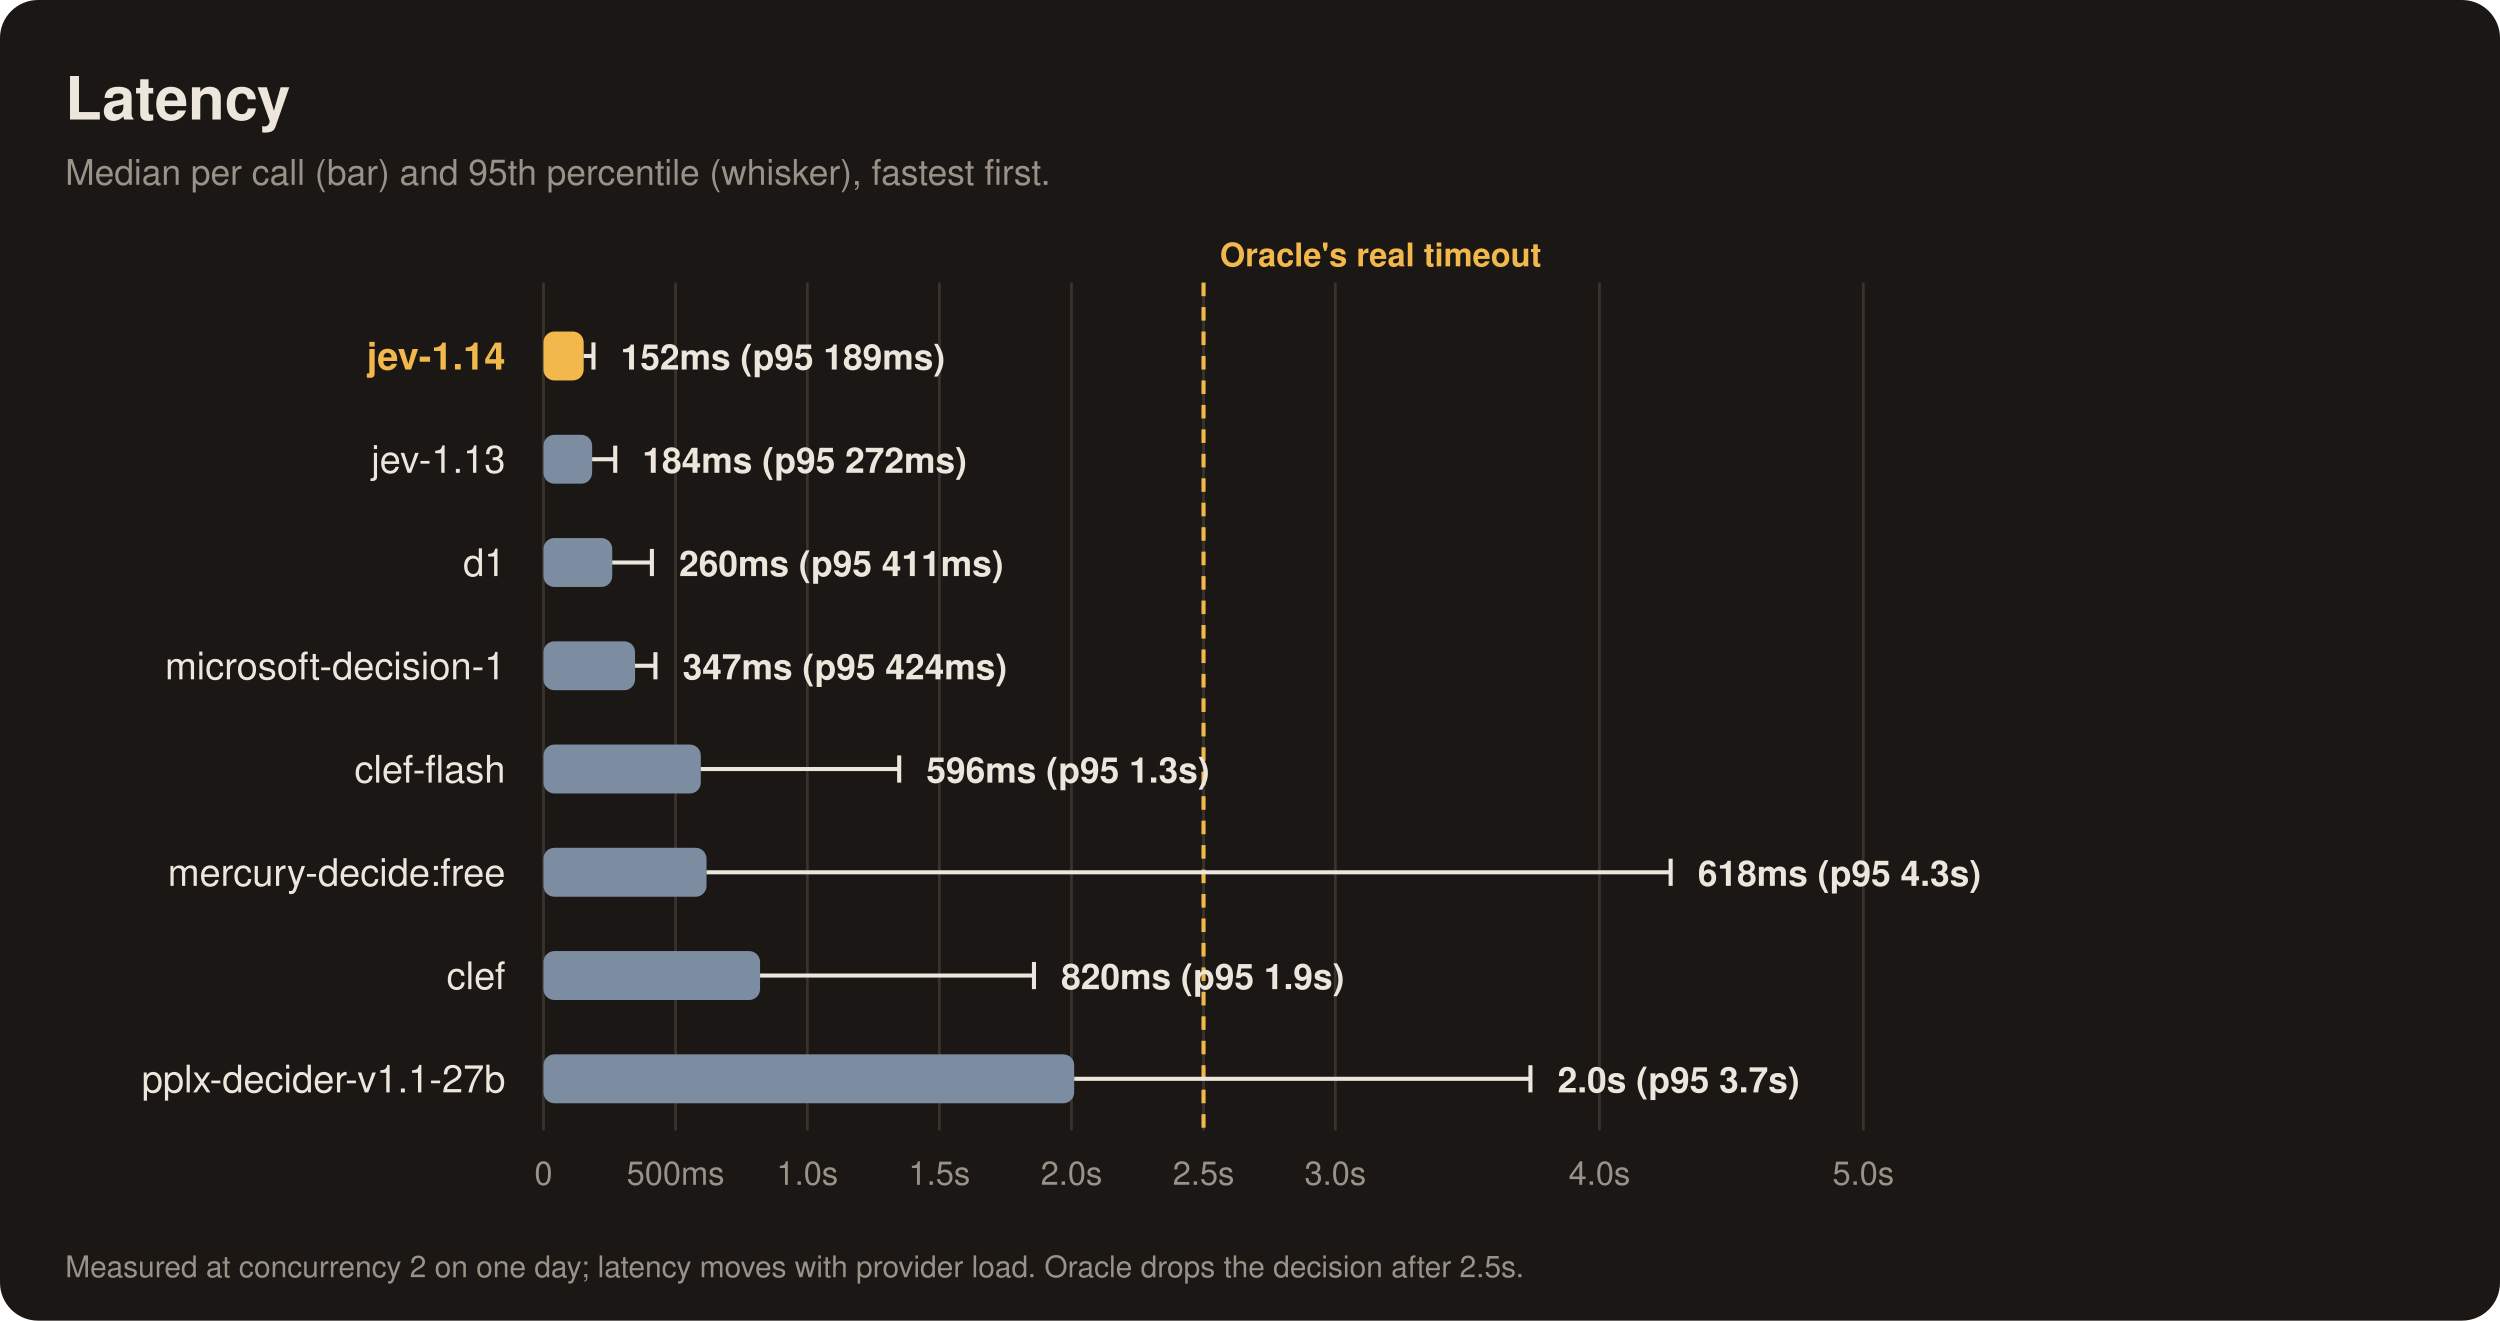
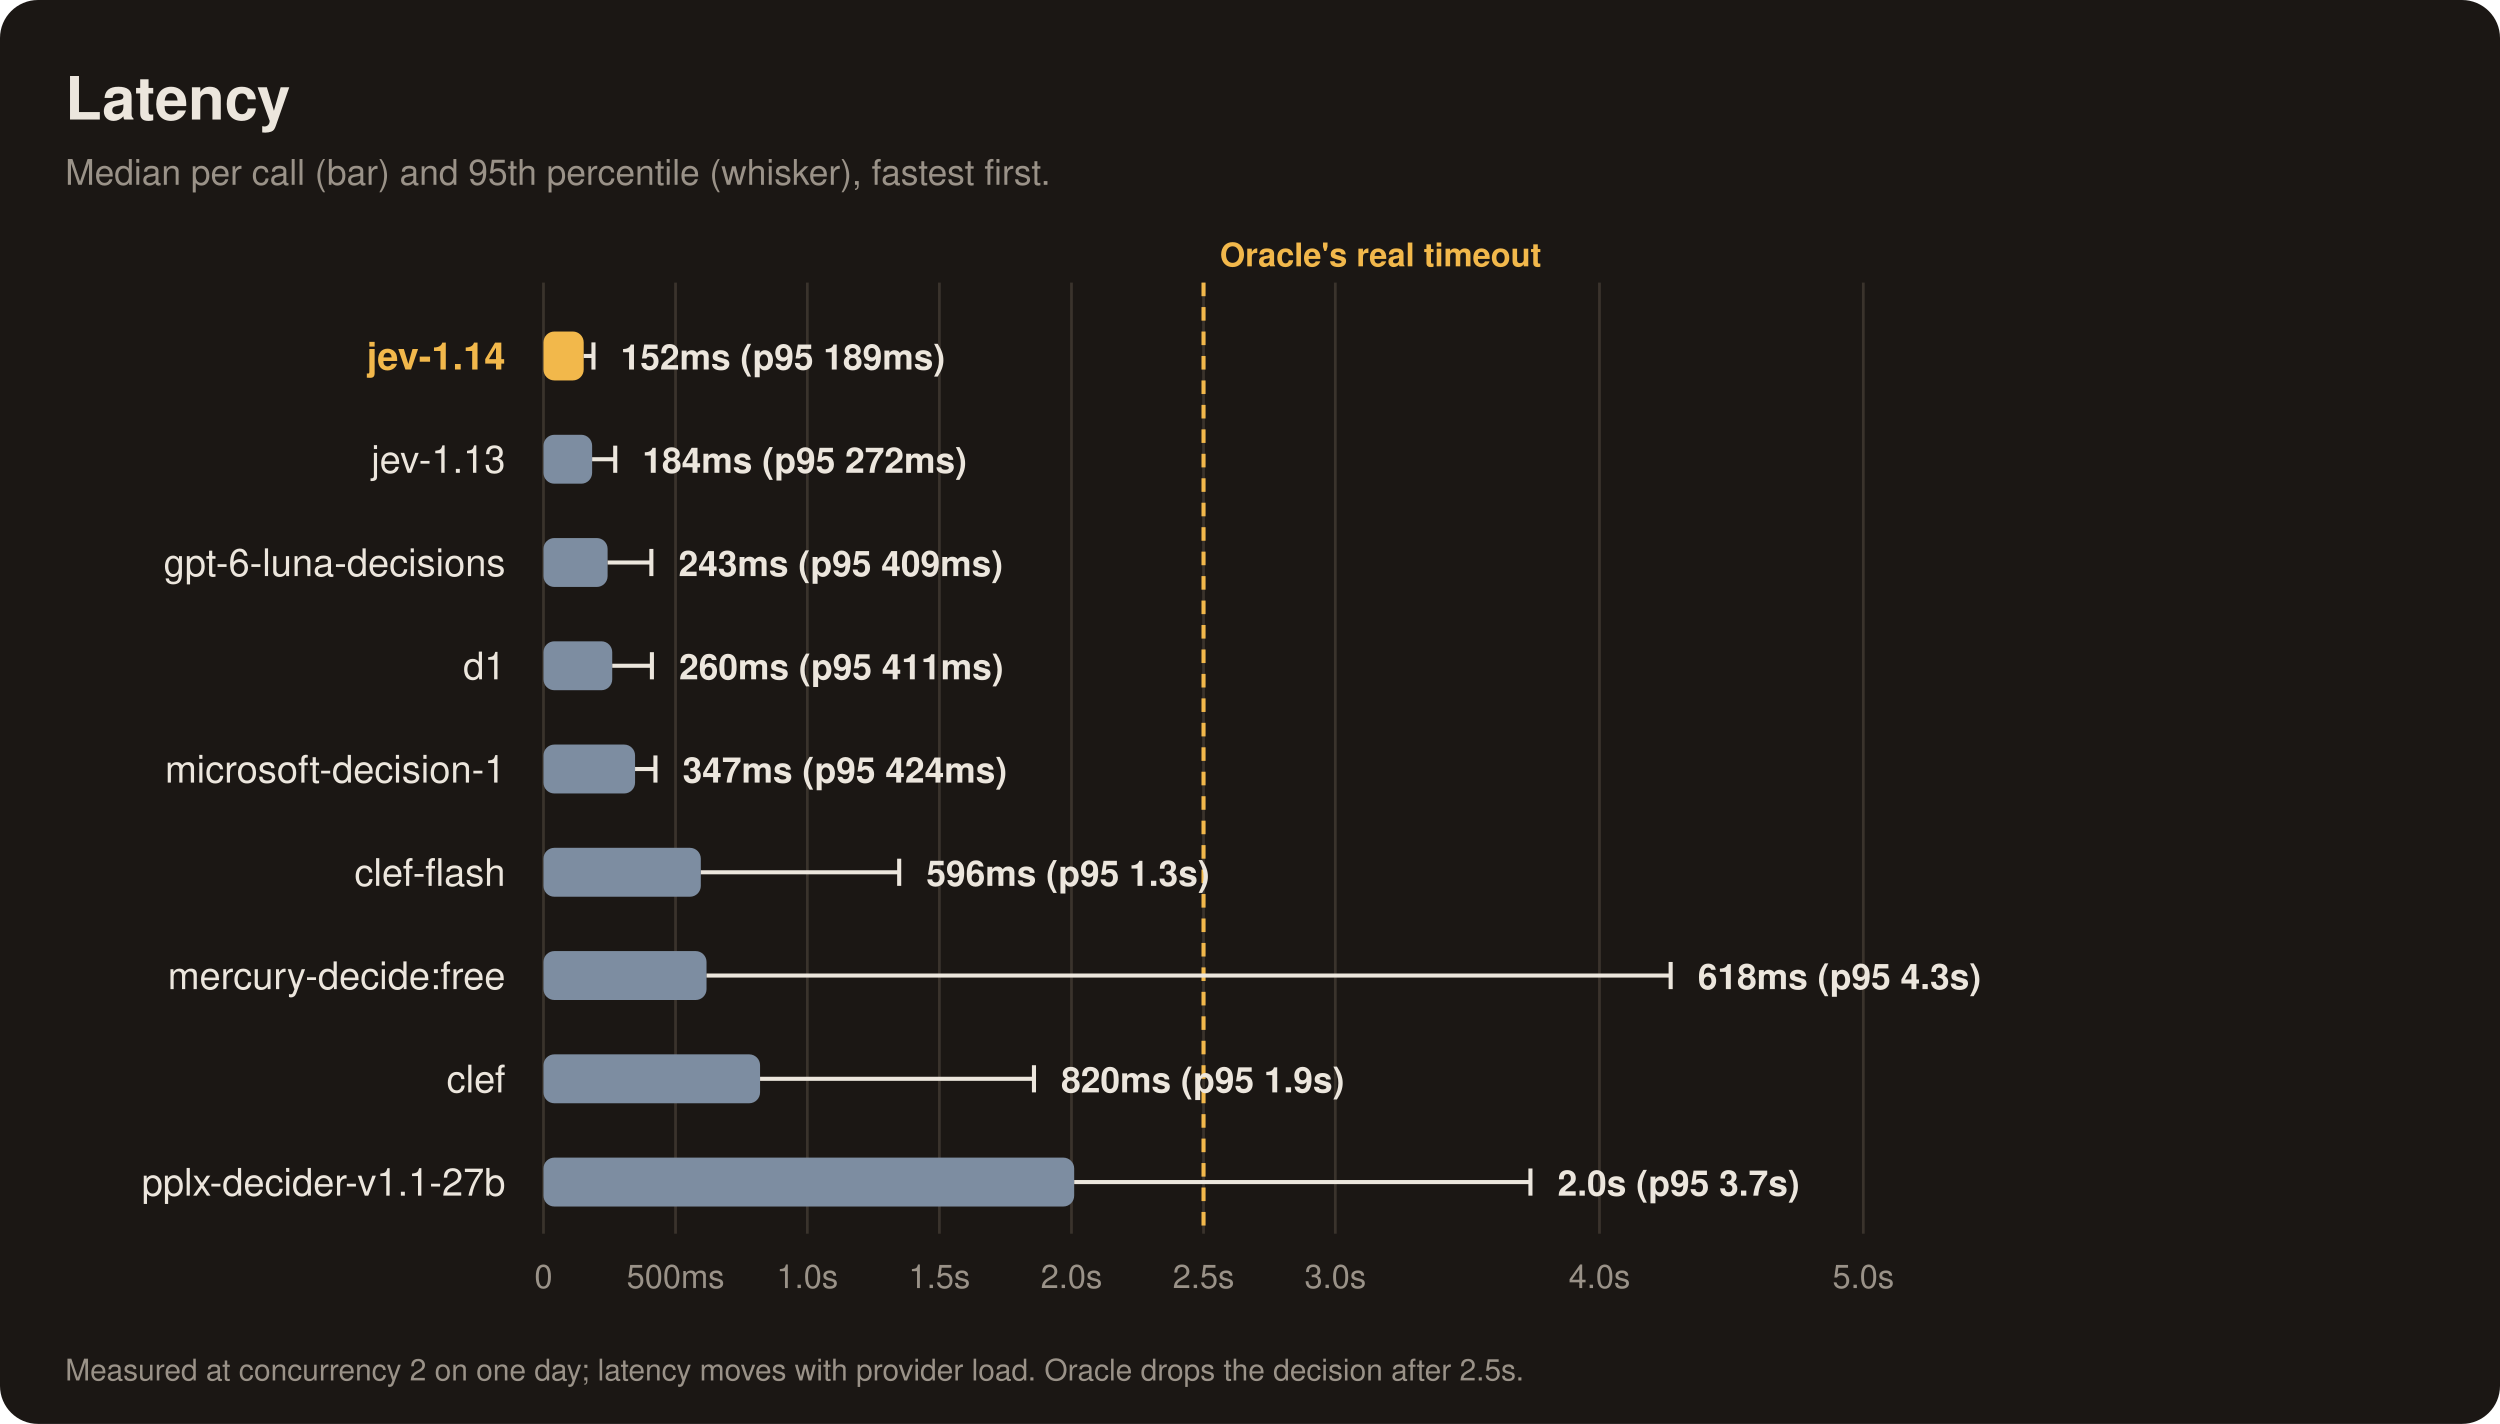
- <svg xmlns="http://www.w3.org/2000/svg" viewBox="0 0 920 486" width="920" role="img" aria-label="Latency" font-family="-apple-system,BlinkMacSystemFont,'Segoe UI',Helvetica,Arial,sans-serif">
-   <rect width="920" height="486" rx="14" fill="#1b1714" />
+ <svg xmlns="http://www.w3.org/2000/svg" viewBox="0 0 920 524" width="920" role="img" aria-label="Latency" font-family="-apple-system,BlinkMacSystemFont,'Segoe UI',Helvetica,Arial,sans-serif">
+   <rect width="920" height="524" rx="14" fill="#1b1714" />
  <text x="24.0" y="44.0" font-size="22" font-weight="700" fill="#ece6dd" text-anchor="start">Latency</text>
  <text x="24.0" y="68.0" font-size="13" font-weight="400" fill="#9a9288" text-anchor="start">Median per call (bar) and 95th percentile (whisker), fastest first.</text>
-   <line x1="200.0" y1="104.0" x2="200.0" y2="416.0" stroke="#3a332c" stroke-width="1.0" />
-   <text x="200.0" y="436.0" font-size="12" font-weight="400" fill="#9a9288" text-anchor="middle">0</text>
-   <line x1="248.6" y1="104.0" x2="248.6" y2="416.0" stroke="#3a332c" stroke-width="1.0" />
-   <text x="248.6" y="436.0" font-size="12" font-weight="400" fill="#9a9288" text-anchor="middle">500ms</text>
-   <line x1="297.1" y1="104.0" x2="297.1" y2="416.0" stroke="#3a332c" stroke-width="1.0" />
-   <text x="297.1" y="436.0" font-size="12" font-weight="400" fill="#9a9288" text-anchor="middle">1.0s</text>
-   <line x1="345.7" y1="104.0" x2="345.7" y2="416.0" stroke="#3a332c" stroke-width="1.0" />
-   <text x="345.7" y="436.0" font-size="12" font-weight="400" fill="#9a9288" text-anchor="middle">1.5s</text>
-   <line x1="394.3" y1="104.0" x2="394.3" y2="416.0" stroke="#3a332c" stroke-width="1.0" />
-   <text x="394.3" y="436.0" font-size="12" font-weight="400" fill="#9a9288" text-anchor="middle">2.0s</text>
-   <line x1="442.9" y1="104.0" x2="442.9" y2="416.0" stroke="#3a332c" stroke-width="1.0" />
-   <text x="442.9" y="436.0" font-size="12" font-weight="400" fill="#9a9288" text-anchor="middle">2.5s</text>
-   <line x1="491.4" y1="104.0" x2="491.4" y2="416.0" stroke="#3a332c" stroke-width="1.0" />
-   <text x="491.4" y="436.0" font-size="12" font-weight="400" fill="#9a9288" text-anchor="middle">3.0s</text>
-   <line x1="588.6" y1="104.0" x2="588.6" y2="416.0" stroke="#3a332c" stroke-width="1.0" />
-   <text x="588.6" y="436.0" font-size="12" font-weight="400" fill="#9a9288" text-anchor="middle">4.0s</text>
-   <line x1="685.7" y1="104.0" x2="685.7" y2="416.0" stroke="#3a332c" stroke-width="1.0" />
-   <text x="685.7" y="436.0" font-size="12" font-weight="400" fill="#9a9288" text-anchor="middle">5.0s</text>
-   <line x1="442.9" y1="104.0" x2="442.9" y2="416.0" stroke="#f2b84b" stroke-width="1.5" stroke-dasharray="5 4" />
+   <line x1="200.0" y1="104.0" x2="200.0" y2="454.0" stroke="#3a332c" stroke-width="1.0" />
+   <text x="200.0" y="474.0" font-size="12" font-weight="400" fill="#9a9288" text-anchor="middle">0</text>
+   <line x1="248.6" y1="104.0" x2="248.6" y2="454.0" stroke="#3a332c" stroke-width="1.0" />
+   <text x="248.6" y="474.0" font-size="12" font-weight="400" fill="#9a9288" text-anchor="middle">500ms</text>
+   <line x1="297.1" y1="104.0" x2="297.1" y2="454.0" stroke="#3a332c" stroke-width="1.0" />
+   <text x="297.1" y="474.0" font-size="12" font-weight="400" fill="#9a9288" text-anchor="middle">1.0s</text>
+   <line x1="345.7" y1="104.0" x2="345.7" y2="454.0" stroke="#3a332c" stroke-width="1.0" />
+   <text x="345.7" y="474.0" font-size="12" font-weight="400" fill="#9a9288" text-anchor="middle">1.5s</text>
+   <line x1="394.3" y1="104.0" x2="394.3" y2="454.0" stroke="#3a332c" stroke-width="1.0" />
+   <text x="394.3" y="474.0" font-size="12" font-weight="400" fill="#9a9288" text-anchor="middle">2.0s</text>
+   <line x1="442.9" y1="104.0" x2="442.9" y2="454.0" stroke="#3a332c" stroke-width="1.0" />
+   <text x="442.9" y="474.0" font-size="12" font-weight="400" fill="#9a9288" text-anchor="middle">2.5s</text>
+   <line x1="491.4" y1="104.0" x2="491.4" y2="454.0" stroke="#3a332c" stroke-width="1.0" />
+   <text x="491.4" y="474.0" font-size="12" font-weight="400" fill="#9a9288" text-anchor="middle">3.0s</text>
+   <line x1="588.6" y1="104.0" x2="588.6" y2="454.0" stroke="#3a332c" stroke-width="1.0" />
+   <text x="588.6" y="474.0" font-size="12" font-weight="400" fill="#9a9288" text-anchor="middle">4.0s</text>
+   <line x1="685.7" y1="104.0" x2="685.7" y2="454.0" stroke="#3a332c" stroke-width="1.0" />
+   <text x="685.7" y="474.0" font-size="12" font-weight="400" fill="#9a9288" text-anchor="middle">5.0s</text>
+   <line x1="442.9" y1="104.0" x2="442.9" y2="454.0" stroke="#f2b84b" stroke-width="1.5" stroke-dasharray="5 4" />
  <text x="448.9" y="98.0" font-size="12" font-weight="600" fill="#f2b84b" text-anchor="start">Oracle's real timeout</text>
  <text x="186.0" y="136.0" font-size="14" font-weight="700" fill="#f2b84b" text-anchor="end">jev-1.14</text>
  <rect x="200.0" y="122.0" width="14.8" height="18.0" rx="4.0" fill="#f2b84b" />
  <line x1="214.8" y1="131.0" x2="218.4" y2="131.0" stroke="#ece6dd" stroke-width="1.5" />
  <line x1="218.4" y1="126.0" x2="218.4" y2="136.0" stroke="#ece6dd" stroke-width="1.5" />
  <text x="228.4" y="136.0" font-size="13" font-weight="600" fill="#ece6dd" text-anchor="start">152ms  (p95 189ms)</text>
  <text x="186.0" y="174.0" font-size="14" font-weight="500" fill="#ece6dd" text-anchor="end">jev-1.13</text>
  <rect x="200.0" y="160.0" width="17.9" height="18.0" rx="4.0" fill="#7d8da1" />
  <line x1="217.9" y1="169.0" x2="226.4" y2="169.0" stroke="#ece6dd" stroke-width="1.5" />
  <line x1="226.4" y1="164.0" x2="226.4" y2="174.0" stroke="#ece6dd" stroke-width="1.5" />
  <text x="236.4" y="174.0" font-size="13" font-weight="600" fill="#ece6dd" text-anchor="start">184ms  (p95 272ms)</text>
-   <text x="186.0" y="212.0" font-size="14" font-weight="500" fill="#ece6dd" text-anchor="end">d1</text>
-   <rect x="200.0" y="198.0" width="25.3" height="18.0" rx="4.0" fill="#7d8da1" />
-   <line x1="225.3" y1="207.0" x2="239.9" y2="207.0" stroke="#ece6dd" stroke-width="1.5" />
-   <line x1="239.9" y1="202.0" x2="239.9" y2="212.0" stroke="#ece6dd" stroke-width="1.5" />
-   <text x="249.9" y="212.0" font-size="13" font-weight="600" fill="#ece6dd" text-anchor="start">260ms  (p95 411ms)</text>
-   <text x="186.0" y="250.0" font-size="14" font-weight="500" fill="#ece6dd" text-anchor="end">microsoft-decision-1</text>
-   <rect x="200.0" y="236.0" width="33.7" height="18.0" rx="4.0" fill="#7d8da1" />
-   <line x1="233.7" y1="245.0" x2="241.2" y2="245.0" stroke="#ece6dd" stroke-width="1.5" />
-   <line x1="241.2" y1="240.0" x2="241.2" y2="250.0" stroke="#ece6dd" stroke-width="1.5" />
-   <text x="251.2" y="250.0" font-size="13" font-weight="600" fill="#ece6dd" text-anchor="start">347ms  (p95 424ms)</text>
-   <text x="186.0" y="288.0" font-size="14" font-weight="500" fill="#ece6dd" text-anchor="end">clef-flash</text>
-   <rect x="200.0" y="274.0" width="57.9" height="18.0" rx="4.0" fill="#7d8da1" />
-   <line x1="257.9" y1="283.0" x2="330.9" y2="283.0" stroke="#ece6dd" stroke-width="1.5" />
-   <line x1="330.9" y1="278.0" x2="330.9" y2="288.0" stroke="#ece6dd" stroke-width="1.5" />
-   <text x="340.9" y="288.0" font-size="13" font-weight="600" fill="#ece6dd" text-anchor="start">596ms  (p95 1.3s)</text>
-   <text x="186.0" y="326.0" font-size="14" font-weight="500" fill="#ece6dd" text-anchor="end">mercury-decide:free</text>
-   <rect x="200.0" y="312.0" width="60.0" height="18.0" rx="4.0" fill="#7d8da1" />
-   <line x1="260.0" y1="321.0" x2="614.8" y2="321.0" stroke="#ece6dd" stroke-width="1.5" />
-   <line x1="614.8" y1="316.0" x2="614.8" y2="326.0" stroke="#ece6dd" stroke-width="1.5" />
-   <text x="624.8" y="326.0" font-size="13" font-weight="600" fill="#ece6dd" text-anchor="start">618ms  (p95 4.3s)</text>
-   <text x="186.0" y="364.0" font-size="14" font-weight="500" fill="#ece6dd" text-anchor="end">clef</text>
-   <rect x="200.0" y="350.0" width="79.7" height="18.0" rx="4.0" fill="#7d8da1" />
-   <line x1="279.7" y1="359.0" x2="380.5" y2="359.0" stroke="#ece6dd" stroke-width="1.5" />
-   <line x1="380.5" y1="354.0" x2="380.5" y2="364.0" stroke="#ece6dd" stroke-width="1.5" />
-   <text x="390.5" y="364.0" font-size="13" font-weight="600" fill="#ece6dd" text-anchor="start">820ms  (p95 1.9s)</text>
-   <text x="186.0" y="402.0" font-size="14" font-weight="500" fill="#ece6dd" text-anchor="end">pplx-decider-v1.1-27b</text>
-   <rect x="200.0" y="388.0" width="195.3" height="18.0" rx="4.0" fill="#7d8da1" />
-   <line x1="395.3" y1="397.0" x2="563.2" y2="397.0" stroke="#ece6dd" stroke-width="1.5" />
-   <line x1="563.2" y1="392.0" x2="563.2" y2="402.0" stroke="#ece6dd" stroke-width="1.5" />
-   <text x="573.2" y="402.0" font-size="13" font-weight="600" fill="#ece6dd" text-anchor="start">2.0s  (p95 3.7s)</text>
-   <text x="24.0" y="470.0" font-size="11" font-weight="400" fill="#9a9288" text-anchor="start">Measured at concurrency 2 on one day; latency moves with provider load. Oracle drops the decision after 2.5s.</text>
+   <text x="186.0" y="212.0" font-size="14" font-weight="500" fill="#ece6dd" text-anchor="end">gpt-6-luna-decisions</text>
+   <rect x="200.0" y="198.0" width="23.6" height="18.0" rx="4.0" fill="#7d8da1" />
+   <line x1="223.6" y1="207.0" x2="239.7" y2="207.0" stroke="#ece6dd" stroke-width="1.5" />
+   <line x1="239.7" y1="202.0" x2="239.7" y2="212.0" stroke="#ece6dd" stroke-width="1.5" />
+   <text x="249.7" y="212.0" font-size="13" font-weight="600" fill="#ece6dd" text-anchor="start">243ms  (p95 409ms)</text>
+   <text x="186.0" y="250.0" font-size="14" font-weight="500" fill="#ece6dd" text-anchor="end">d1</text>
+   <rect x="200.0" y="236.0" width="25.3" height="18.0" rx="4.0" fill="#7d8da1" />
+   <line x1="225.3" y1="245.0" x2="239.9" y2="245.0" stroke="#ece6dd" stroke-width="1.5" />
+   <line x1="239.9" y1="240.0" x2="239.9" y2="250.0" stroke="#ece6dd" stroke-width="1.5" />
+   <text x="249.9" y="250.0" font-size="13" font-weight="600" fill="#ece6dd" text-anchor="start">260ms  (p95 411ms)</text>
+   <text x="186.0" y="288.0" font-size="14" font-weight="500" fill="#ece6dd" text-anchor="end">microsoft-decision-1</text>
+   <rect x="200.0" y="274.0" width="33.7" height="18.0" rx="4.0" fill="#7d8da1" />
+   <line x1="233.7" y1="283.0" x2="241.2" y2="283.0" stroke="#ece6dd" stroke-width="1.5" />
+   <line x1="241.2" y1="278.0" x2="241.2" y2="288.0" stroke="#ece6dd" stroke-width="1.5" />
+   <text x="251.2" y="288.0" font-size="13" font-weight="600" fill="#ece6dd" text-anchor="start">347ms  (p95 424ms)</text>
+   <text x="186.0" y="326.0" font-size="14" font-weight="500" fill="#ece6dd" text-anchor="end">clef-flash</text>
+   <rect x="200.0" y="312.0" width="57.9" height="18.0" rx="4.0" fill="#7d8da1" />
+   <line x1="257.9" y1="321.0" x2="330.9" y2="321.0" stroke="#ece6dd" stroke-width="1.5" />
+   <line x1="330.9" y1="316.0" x2="330.9" y2="326.0" stroke="#ece6dd" stroke-width="1.5" />
+   <text x="340.9" y="326.0" font-size="13" font-weight="600" fill="#ece6dd" text-anchor="start">596ms  (p95 1.3s)</text>
+   <text x="186.0" y="364.0" font-size="14" font-weight="500" fill="#ece6dd" text-anchor="end">mercury-decide:free</text>
+   <rect x="200.0" y="350.0" width="60.0" height="18.0" rx="4.0" fill="#7d8da1" />
+   <line x1="260.0" y1="359.0" x2="614.8" y2="359.0" stroke="#ece6dd" stroke-width="1.5" />
+   <line x1="614.8" y1="354.0" x2="614.8" y2="364.0" stroke="#ece6dd" stroke-width="1.5" />
+   <text x="624.8" y="364.0" font-size="13" font-weight="600" fill="#ece6dd" text-anchor="start">618ms  (p95 4.3s)</text>
+   <text x="186.0" y="402.0" font-size="14" font-weight="500" fill="#ece6dd" text-anchor="end">clef</text>
+   <rect x="200.0" y="388.0" width="79.7" height="18.0" rx="4.0" fill="#7d8da1" />
+   <line x1="279.7" y1="397.0" x2="380.5" y2="397.0" stroke="#ece6dd" stroke-width="1.5" />
+   <line x1="380.5" y1="392.0" x2="380.5" y2="402.0" stroke="#ece6dd" stroke-width="1.5" />
+   <text x="390.5" y="402.0" font-size="13" font-weight="600" fill="#ece6dd" text-anchor="start">820ms  (p95 1.9s)</text>
+   <text x="186.0" y="440.0" font-size="14" font-weight="500" fill="#ece6dd" text-anchor="end">pplx-decider-v1.1-27b</text>
+   <rect x="200.0" y="426.0" width="195.3" height="18.0" rx="4.0" fill="#7d8da1" />
+   <line x1="395.3" y1="435.0" x2="563.2" y2="435.0" stroke="#ece6dd" stroke-width="1.5" />
+   <line x1="563.2" y1="430.0" x2="563.2" y2="440.0" stroke="#ece6dd" stroke-width="1.5" />
+   <text x="573.2" y="440.0" font-size="13" font-weight="600" fill="#ece6dd" text-anchor="start">2.0s  (p95 3.7s)</text>
+   <text x="24.0" y="508.0" font-size="11" font-weight="400" fill="#9a9288" text-anchor="start">Measured at concurrency 2 on one day; latency moves with provider load. Oracle drops the decision after 2.5s.</text>
</svg>
